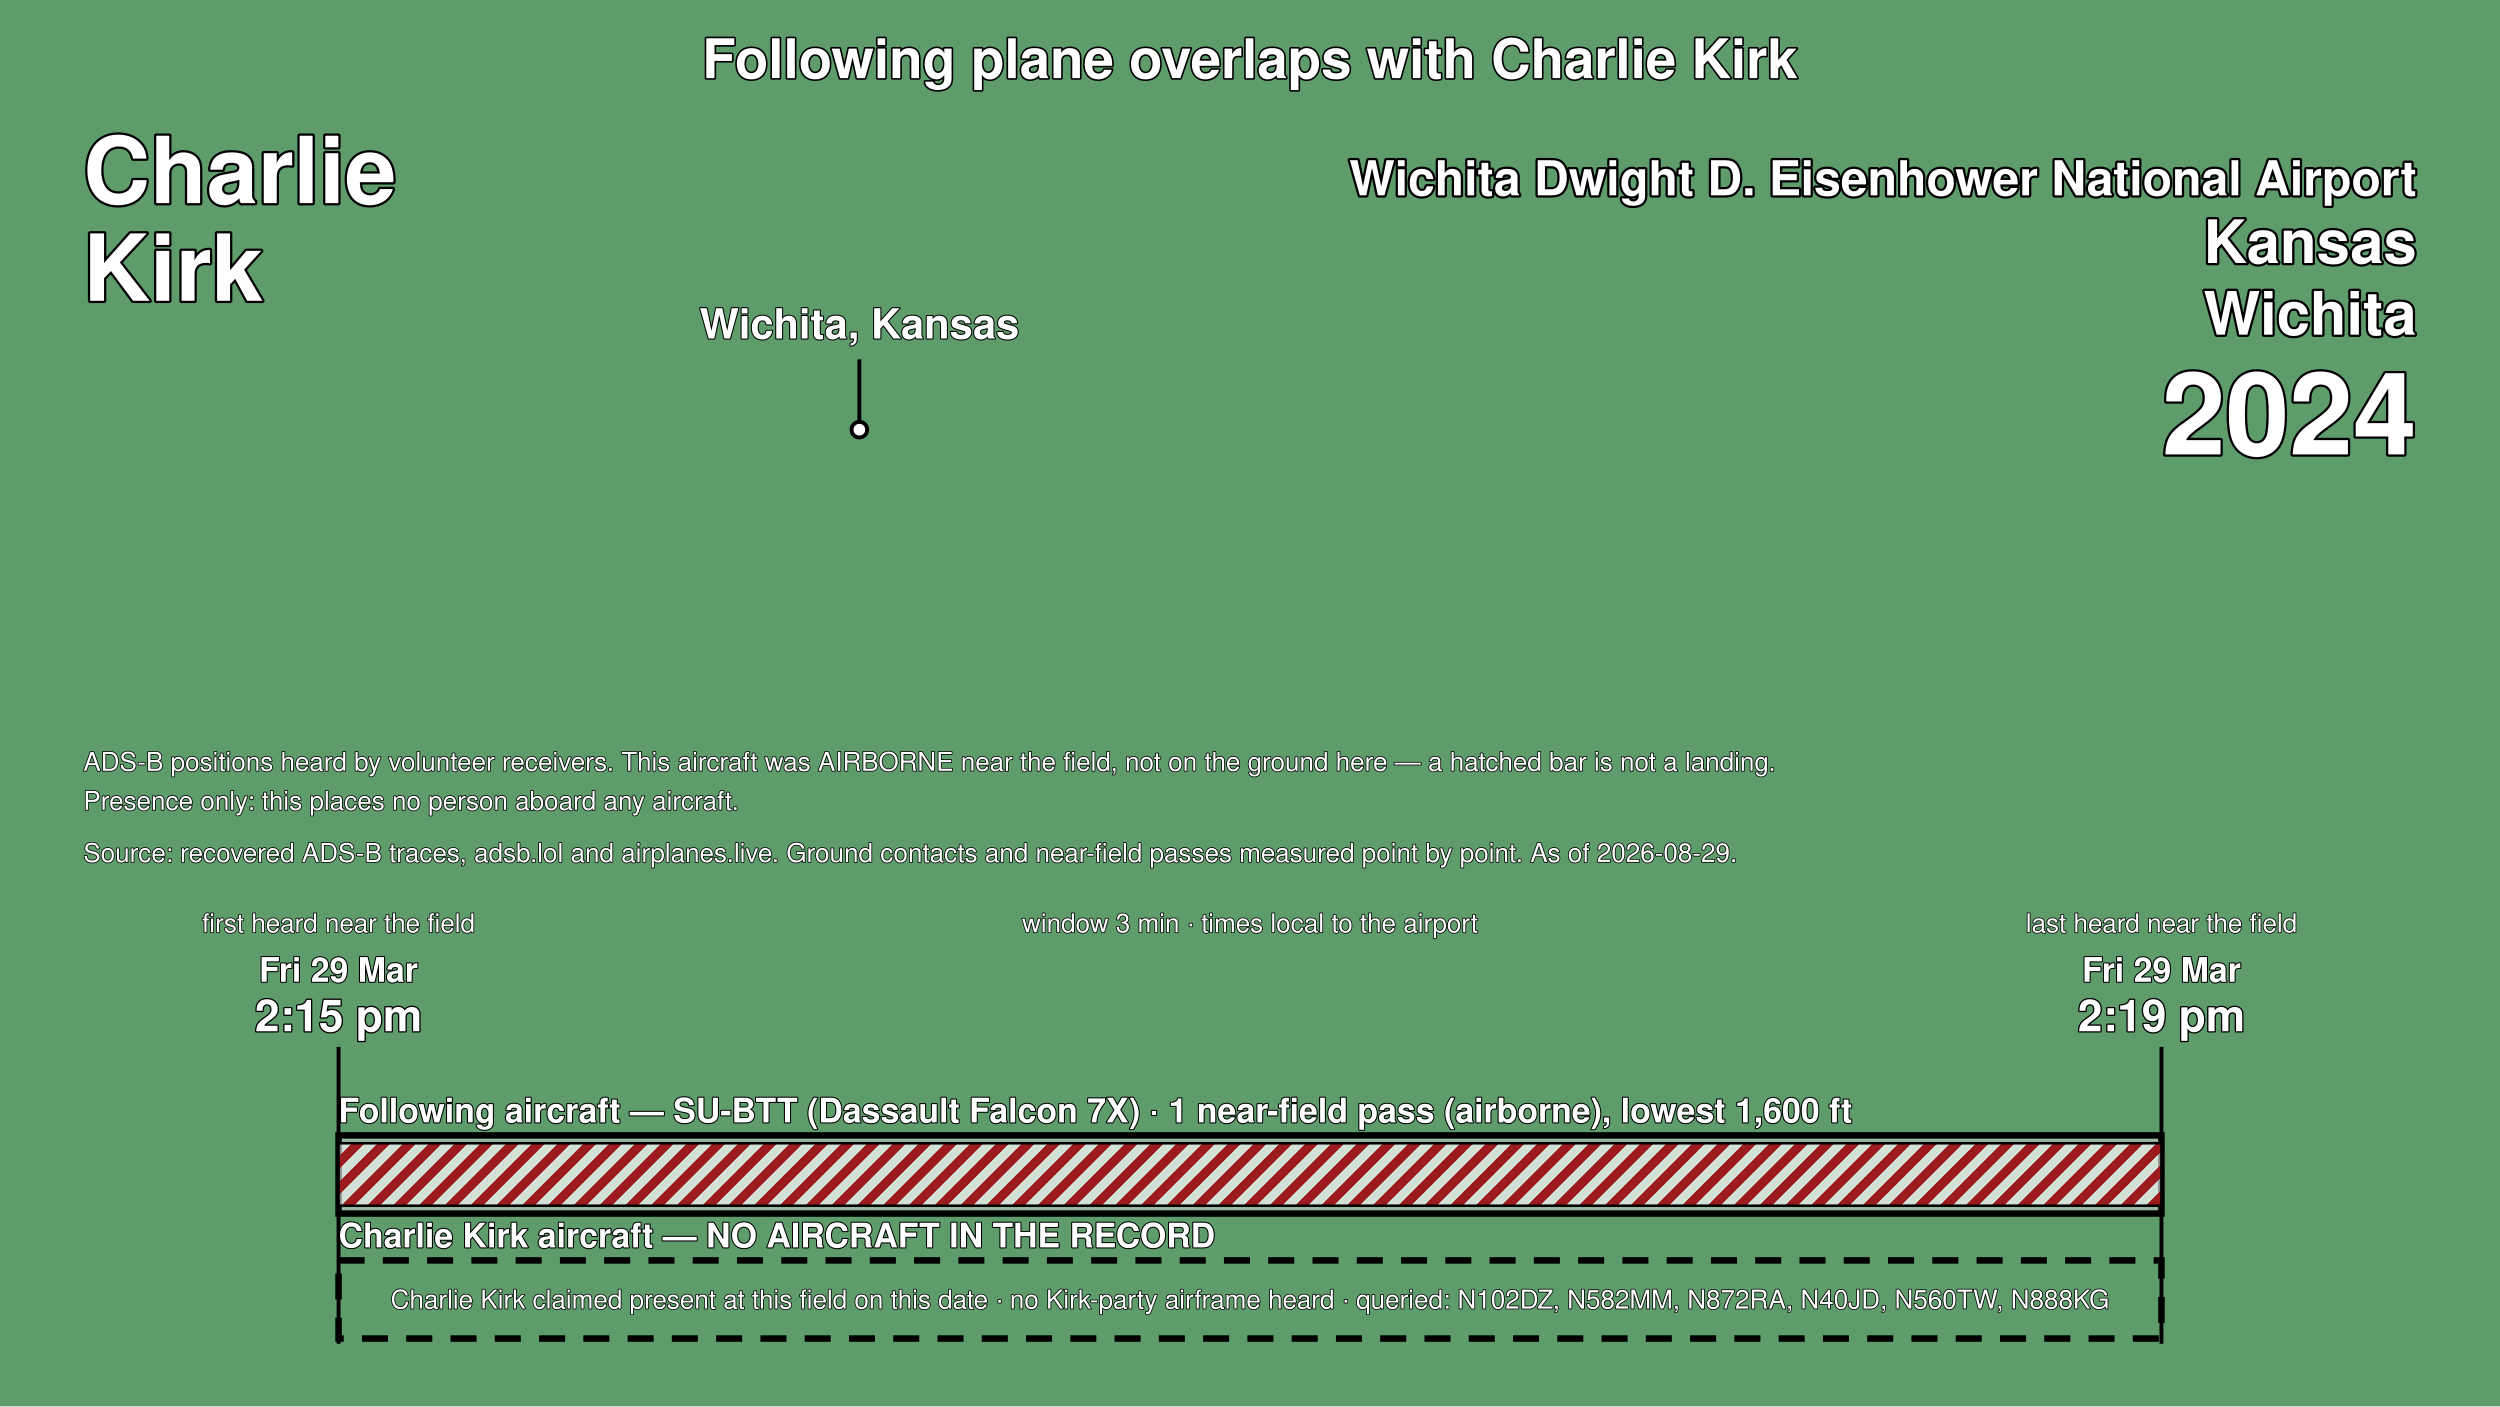
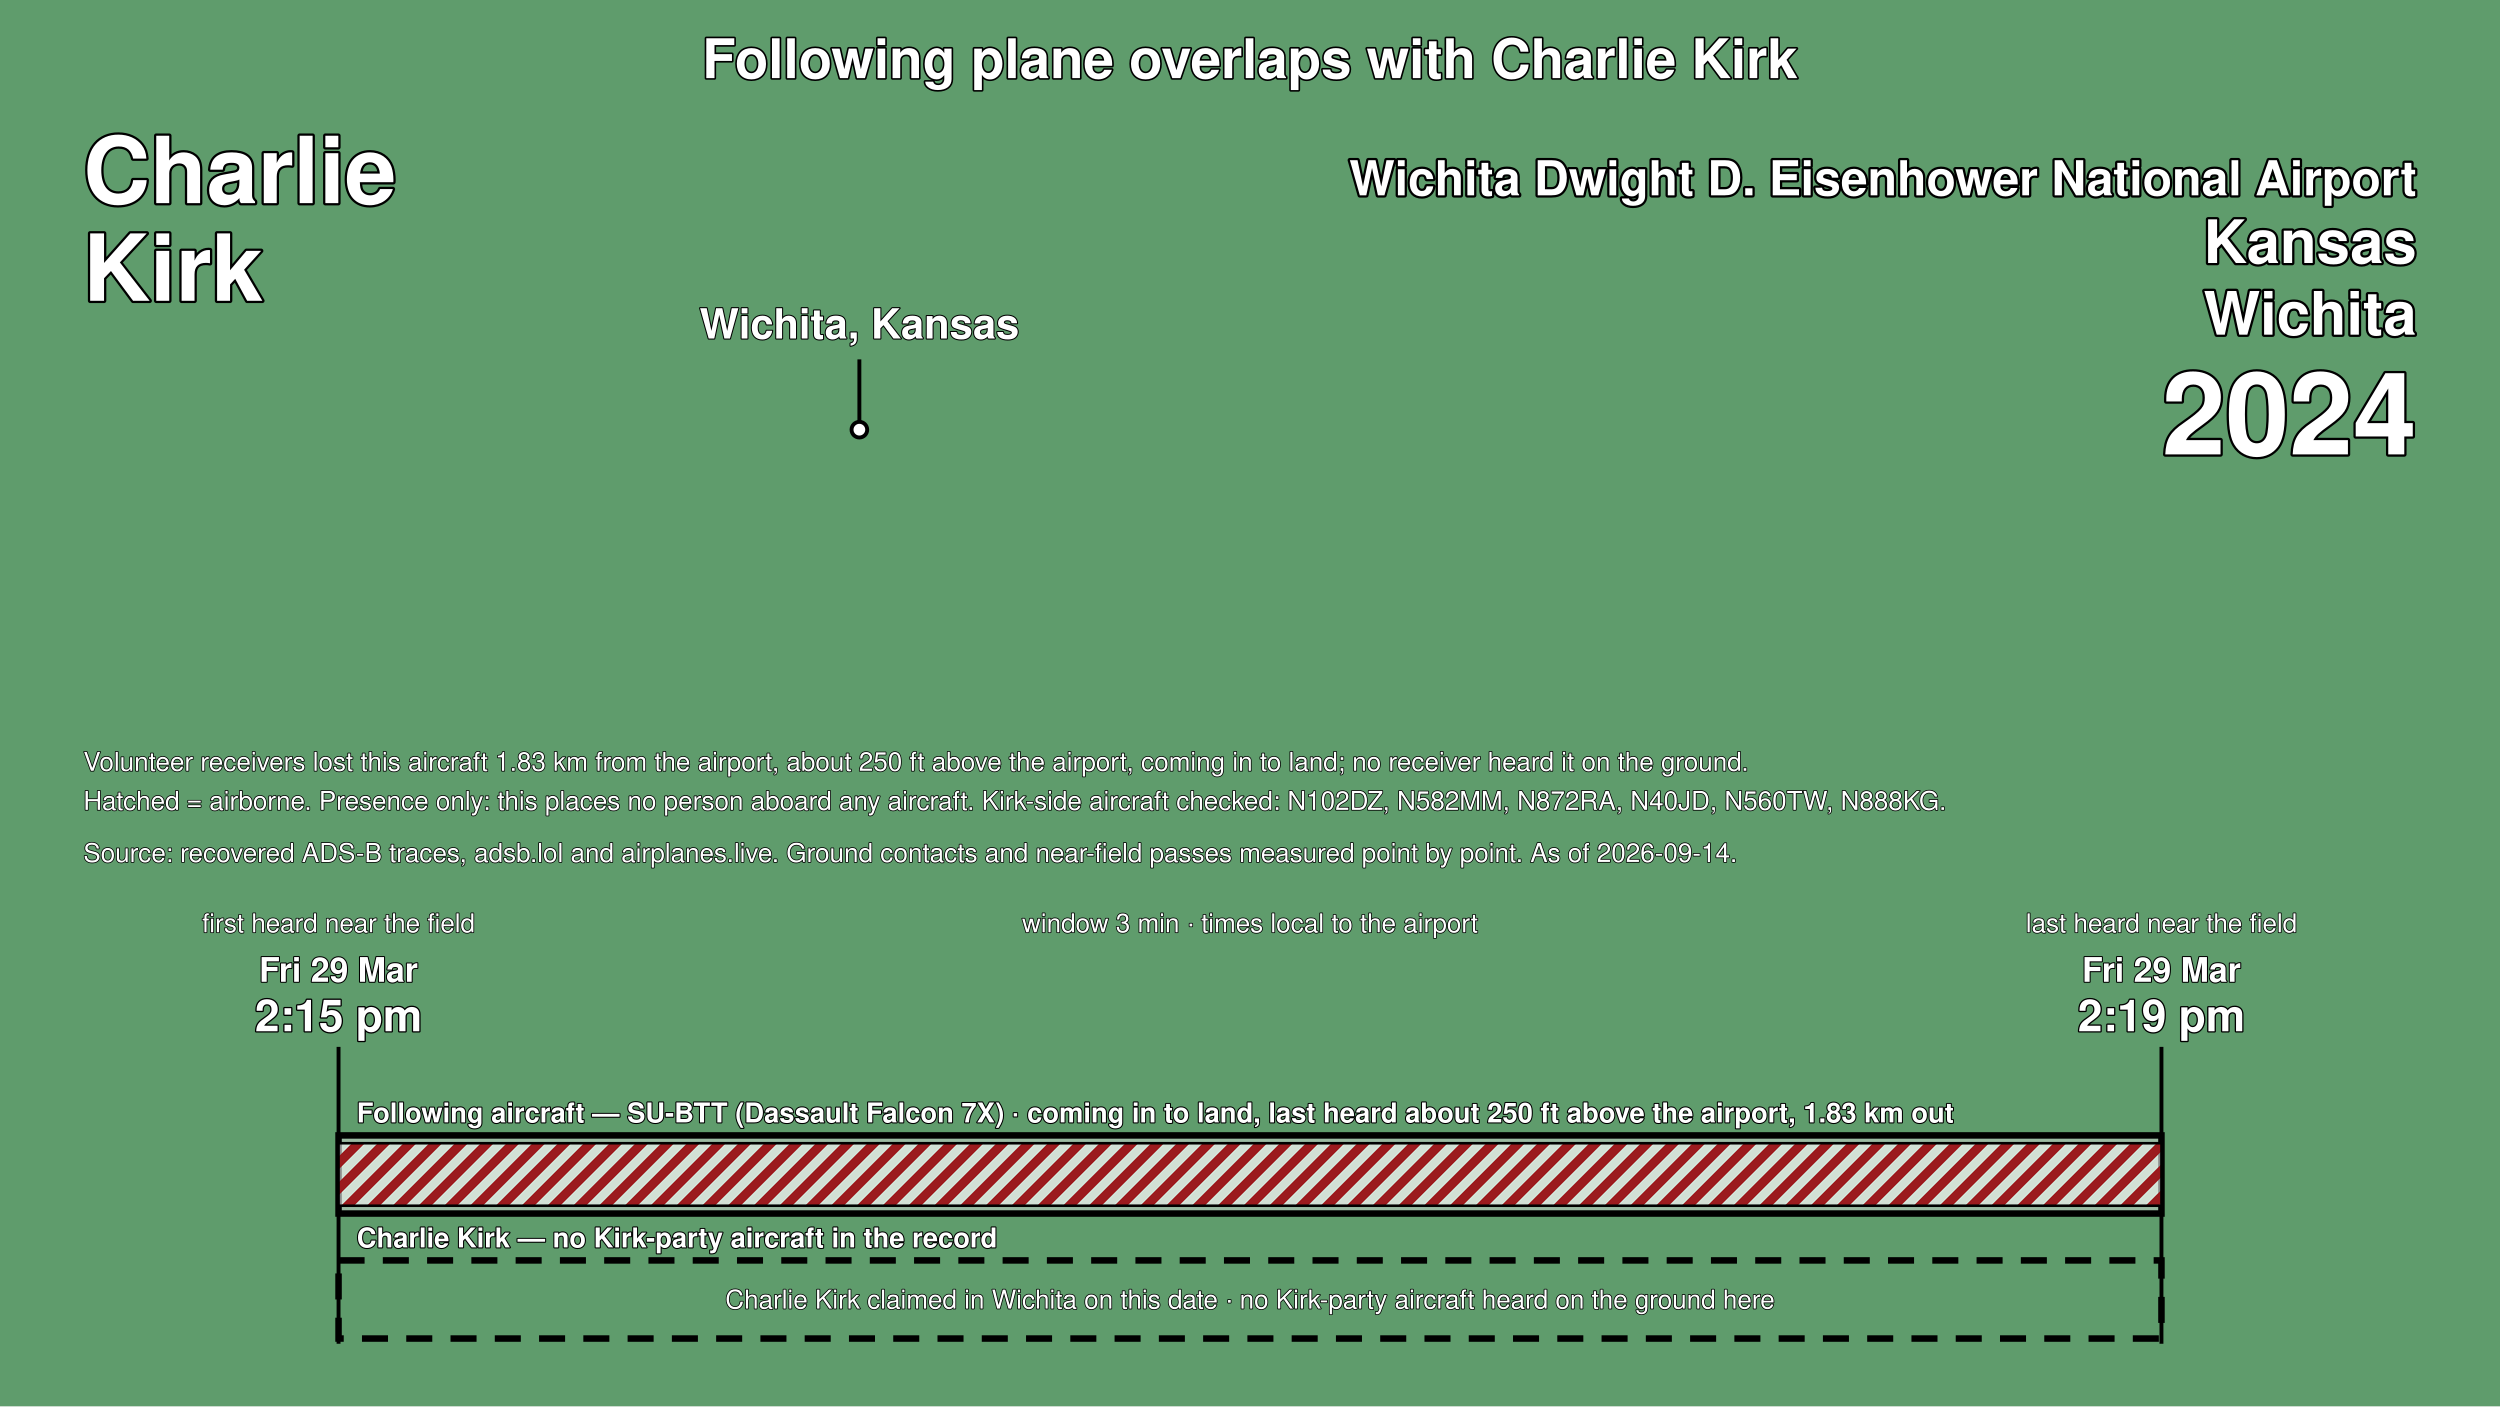
<svg xmlns="http://www.w3.org/2000/svg" viewBox="0 0 1920 1080" width="1920" height="1080" role="img">
  <rect x="0" y="0" width="1920" height="1080" fill="#5F9C6C" />
  <style>
    .t  { font-family: "Helvetica Neue", Helvetica, Arial, sans-serif;
          fill: #FFFFFF; stroke: #000000; paint-order: stroke; stroke-linejoin: round; }
    .xl { font-weight: 800; stroke-width: 3.5px; }
    .lg { font-weight: 600; stroke-width: 2.5px; }
    .md { font-weight: 700; stroke-width: 2px; }
    .sm { font-weight: 600; stroke-width: 1.6px; }
    .xs { font-size: 20px; font-weight: 500; stroke-width: 1.2px; }
  </style>
  <defs>
    <pattern id="passHatch" width="14" height="14" patternUnits="userSpaceOnUse" patternTransform="rotate(45)">
      <rect width="14" height="14" fill="#FFFFFF" fill-opacity="0.55" />
      <rect width="7" height="14" fill="#9B1B1E" />
    </pattern>
    <pattern id="passHatchK" width="14" height="14" patternUnits="userSpaceOnUse" patternTransform="rotate(45)">
      <rect width="14" height="14" fill="#FFFFFF" fill-opacity="0.55" />
      <rect width="7" height="14" fill="#FFE21F" />
    </pattern>
  </defs>
  <text class="t lg" font-size="42" x="960" y="60" text-anchor="middle">Following plane overlaps with Charlie Kirk</text>
  <text class="t xl" font-size="71" x="64" y="156">Charlie</text>
  <text class="t xl" font-size="71" x="64" y="231">Kirk</text>
  <text class="t xl" font-size="37" x="1856" y="150" text-anchor="end">Wichita Dwight D. Eisenhower National Airport</text>
  <text class="t xl" font-size="46" x="1856" y="202" text-anchor="end">Kansas</text>
  <text class="t xl" font-size="46" x="1856" y="257" text-anchor="end">Wichita</text>
  <text class="t xl" font-size="88" x="1856" y="349" text-anchor="end">2024</text>
  <text class="t sm" font-size="32" x="660" y="260" text-anchor="middle">Wichita, Kansas</text>
  <line x1="660" y1="276" x2="660" y2="330" stroke="#000000" stroke-width="3" />
  <circle cx="660" cy="330" r="6" fill="#FFFFFF" stroke="#000000" stroke-width="3" />
  <text class="t xs" x="260" y="716" text-anchor="middle">first heard near the field</text>
  <text class="t sm" font-size="26" x="260" y="754" text-anchor="middle">Fri 29 Mar</text>
  <text class="t md" font-size="34" x="260" y="792" text-anchor="middle">2:15 pm</text>
  <line x1="260" y1="804" x2="260" y2="1032" stroke="#000000" stroke-width="3" />
  <text class="t xs" x="1660" y="716" text-anchor="middle">last heard near the field</text>
  <text class="t sm" font-size="26" x="1660" y="754" text-anchor="middle">Fri 29 Mar</text>
  <text class="t md" font-size="34" x="1660" y="792" text-anchor="middle">2:19 pm</text>
  <line x1="1660" y1="804" x2="1660" y2="1032" stroke="#000000" stroke-width="3" />
  <text class="t xs" x="960" y="716" text-anchor="middle">window 3 min · times local to the airport</text>
-   <text class="t sm" font-size="26" x="260" y="862">Following aircraft — SU-BTT (Dassault Falcon 7X) · 1 near-field pass (airborne), lowest 1,600 ft</text>
+   <text class="t sm" font-size="21" x="274" y="862">Following aircraft — SU-BTT (Dassault Falcon 7X) · coming in to land, last heard about 250 ft above the airport, 1.83 km out</text>
  <rect x="260" y="872" width="1400" height="60" fill="#D9D9D9" fill-opacity="0.5" stroke="#000000" stroke-width="5" />
  <rect x="260.0" y="878" width="1400.0" height="48" fill="url(#passHatch)" stroke="#000000" stroke-width="2" />
-   <text class="t sm" font-size="26" x="260" y="958">Charlie Kirk aircraft — NO AIRCRAFT IN THE RECORD</text>
+   <text class="t sm" font-size="21" x="274" y="958">Charlie Kirk — no Kirk-party aircraft in the record</text>
  <rect x="260" y="968" width="1400" height="60" fill="none" stroke="#000000" stroke-width="5" stroke-dasharray="20 14" />
-   <text class="t xs" font-size="17" x="960" y="1005" text-anchor="middle">Charlie Kirk claimed present at this field on this date · no Kirk-party airframe heard · queried: N102DZ, N582MM, N872RA, N40JD, N560TW, N888KG</text>
-   <text class="t xs" font-size="22" x="64" y="592">ADS-B positions heard by volunteer receivers. This aircraft was AIRBORNE near the field, not on the ground here — a hatched bar is not a landing.</text>
-   <text class="t xs" font-size="22" x="64" y="622">Presence only: this places no person aboard any aircraft.</text>
-   <text class="t xs" font-size="22" x="64" y="662">Source: recovered ADS-B traces, adsb.lol and airplanes.live. Ground contacts and near-field passes measured point by point. As of 2026-08-29.</text>
+   <text class="t xs" font-size="22" x="960" y="1005" text-anchor="middle">Charlie Kirk claimed in Wichita on this date · no Kirk-party aircraft heard on the ground here</text>
+   <text class="t xs" font-size="22" x="64" y="592">Volunteer receivers lost this aircraft 1.83 km from the airport, about 250 ft above the airport, coming in to land; no receiver heard it on the ground.</text>
+   <text class="t xs" font-size="22" x="64" y="622">Hatched = airborne. Presence only: this places no person aboard any aircraft. Kirk-side aircraft checked: N102DZ, N582MM, N872RA, N40JD, N560TW, N888KG.</text>
+   <text class="t xs" font-size="22" x="64" y="662">Source: recovered ADS-B traces, adsb.lol and airplanes.live. Ground contacts and near-field passes measured point by point. As of 2026-09-14.</text>
</svg>
